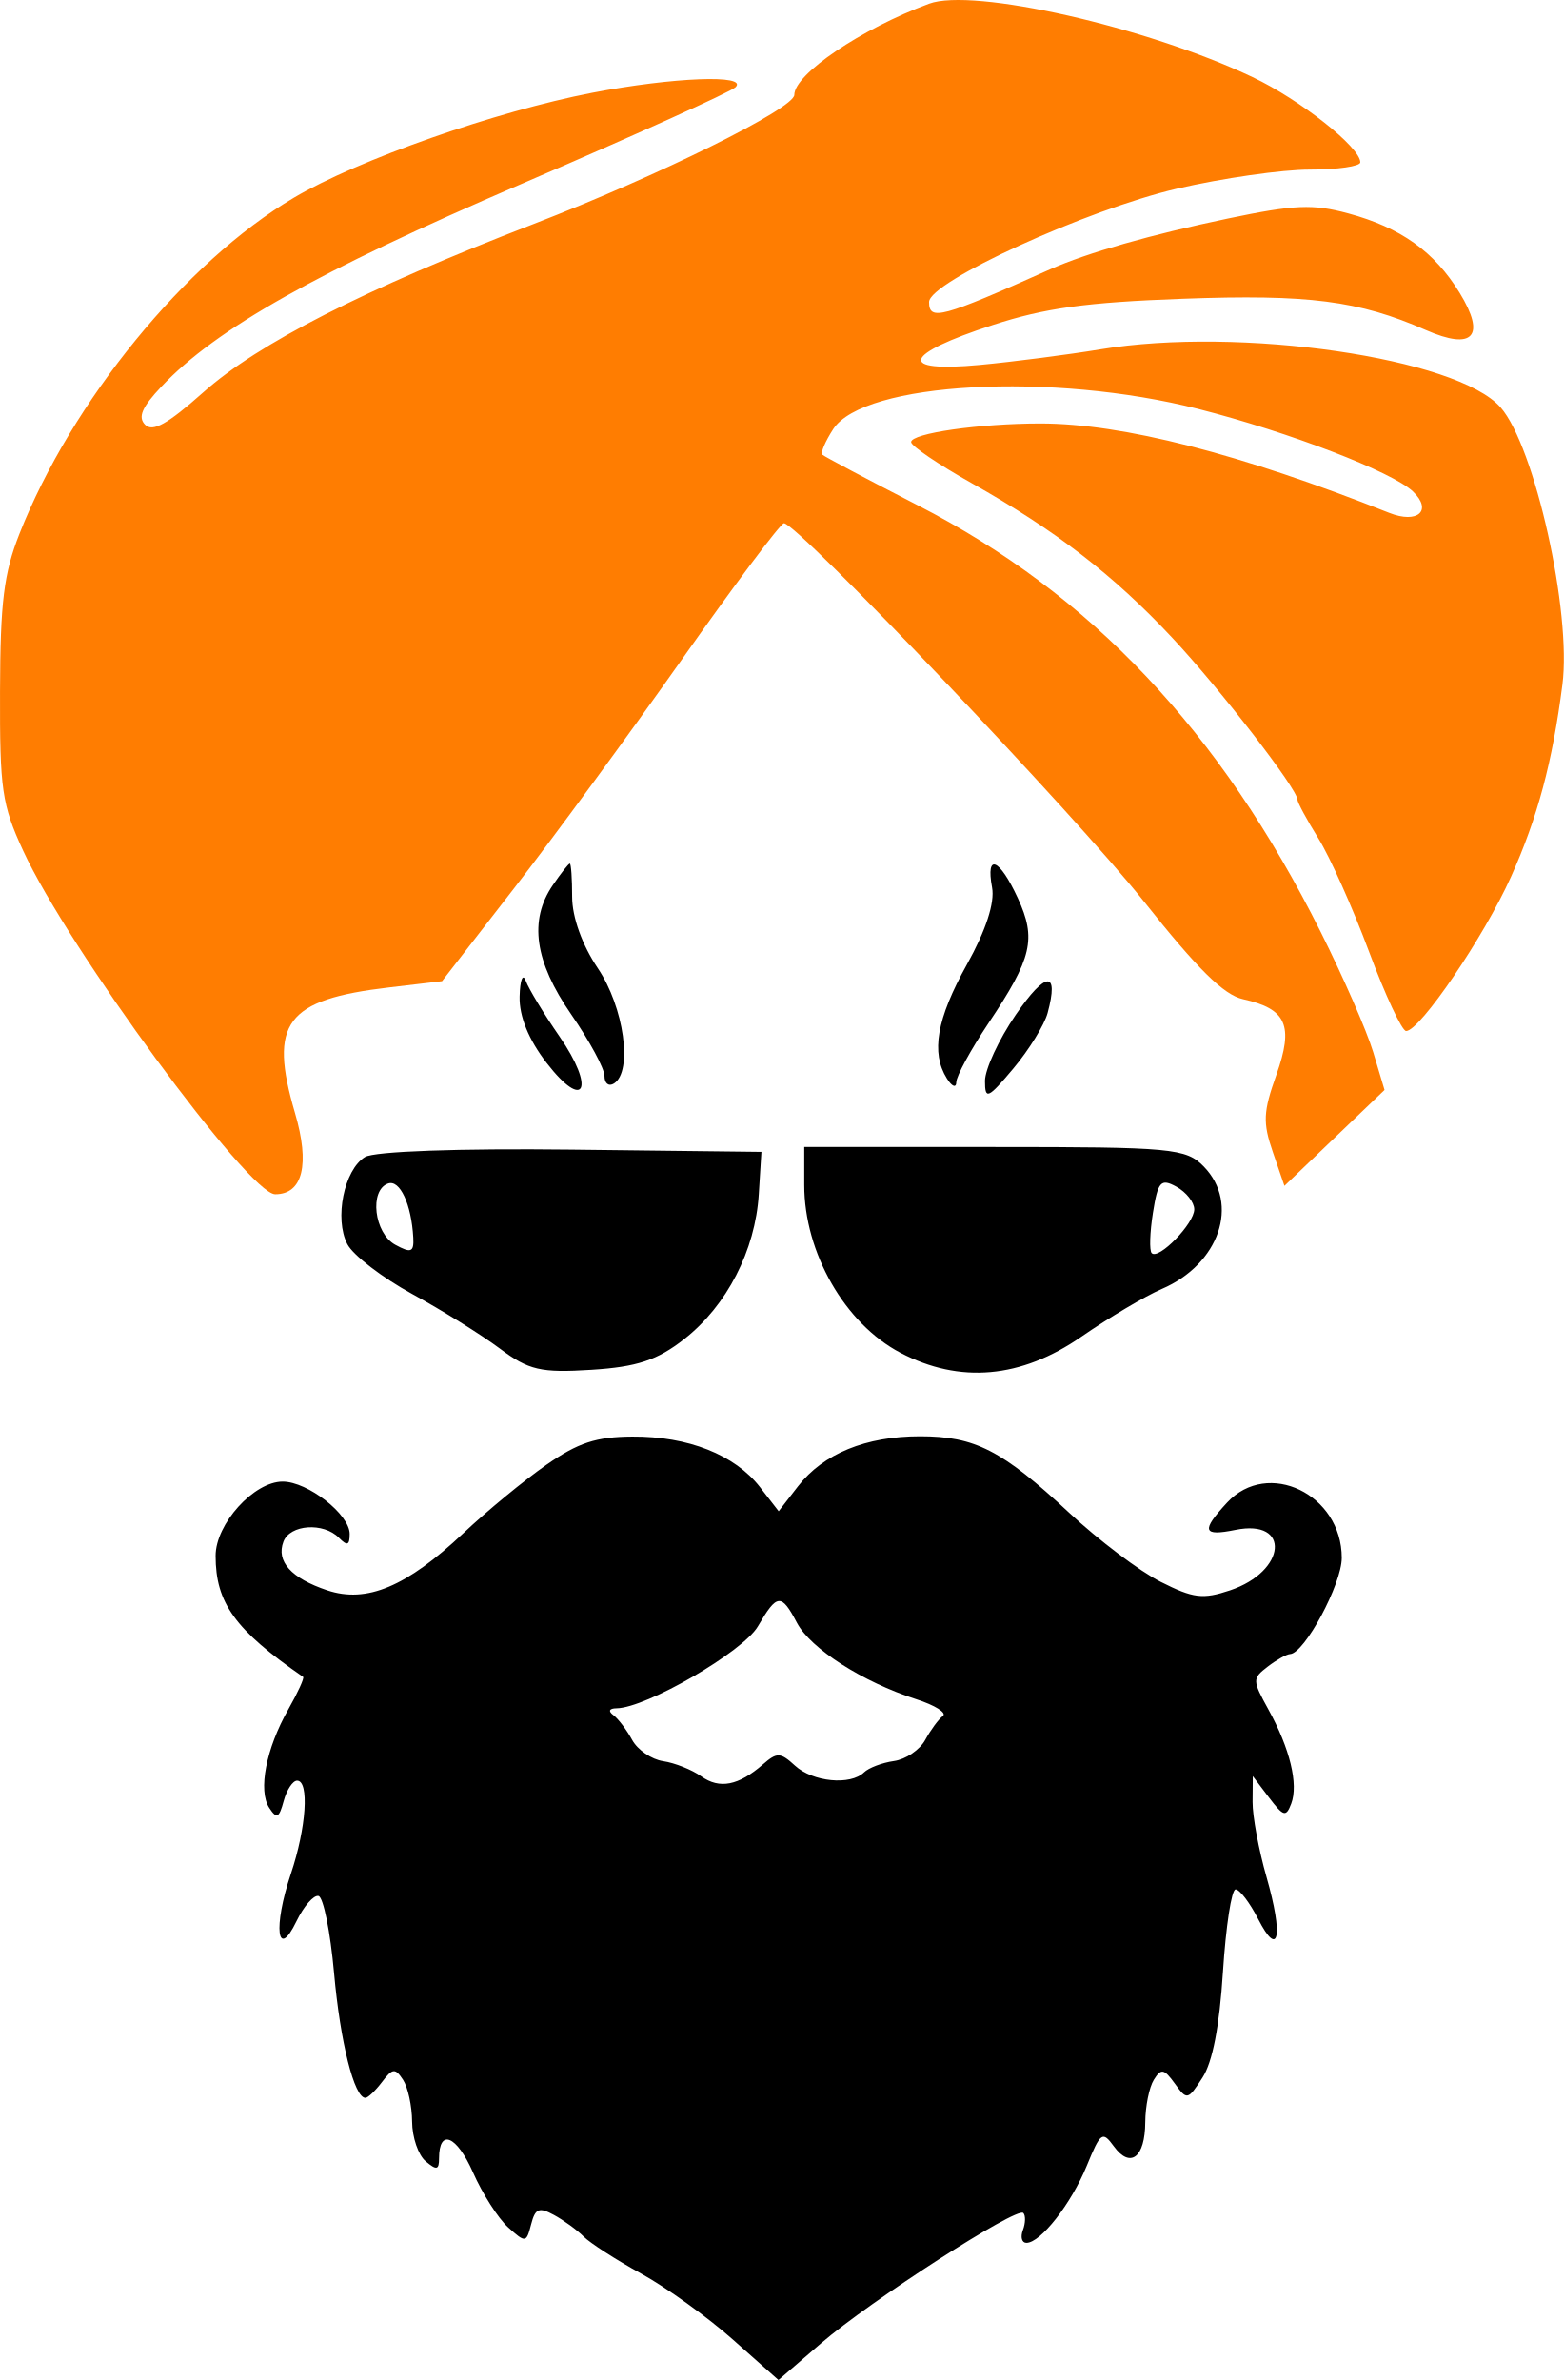
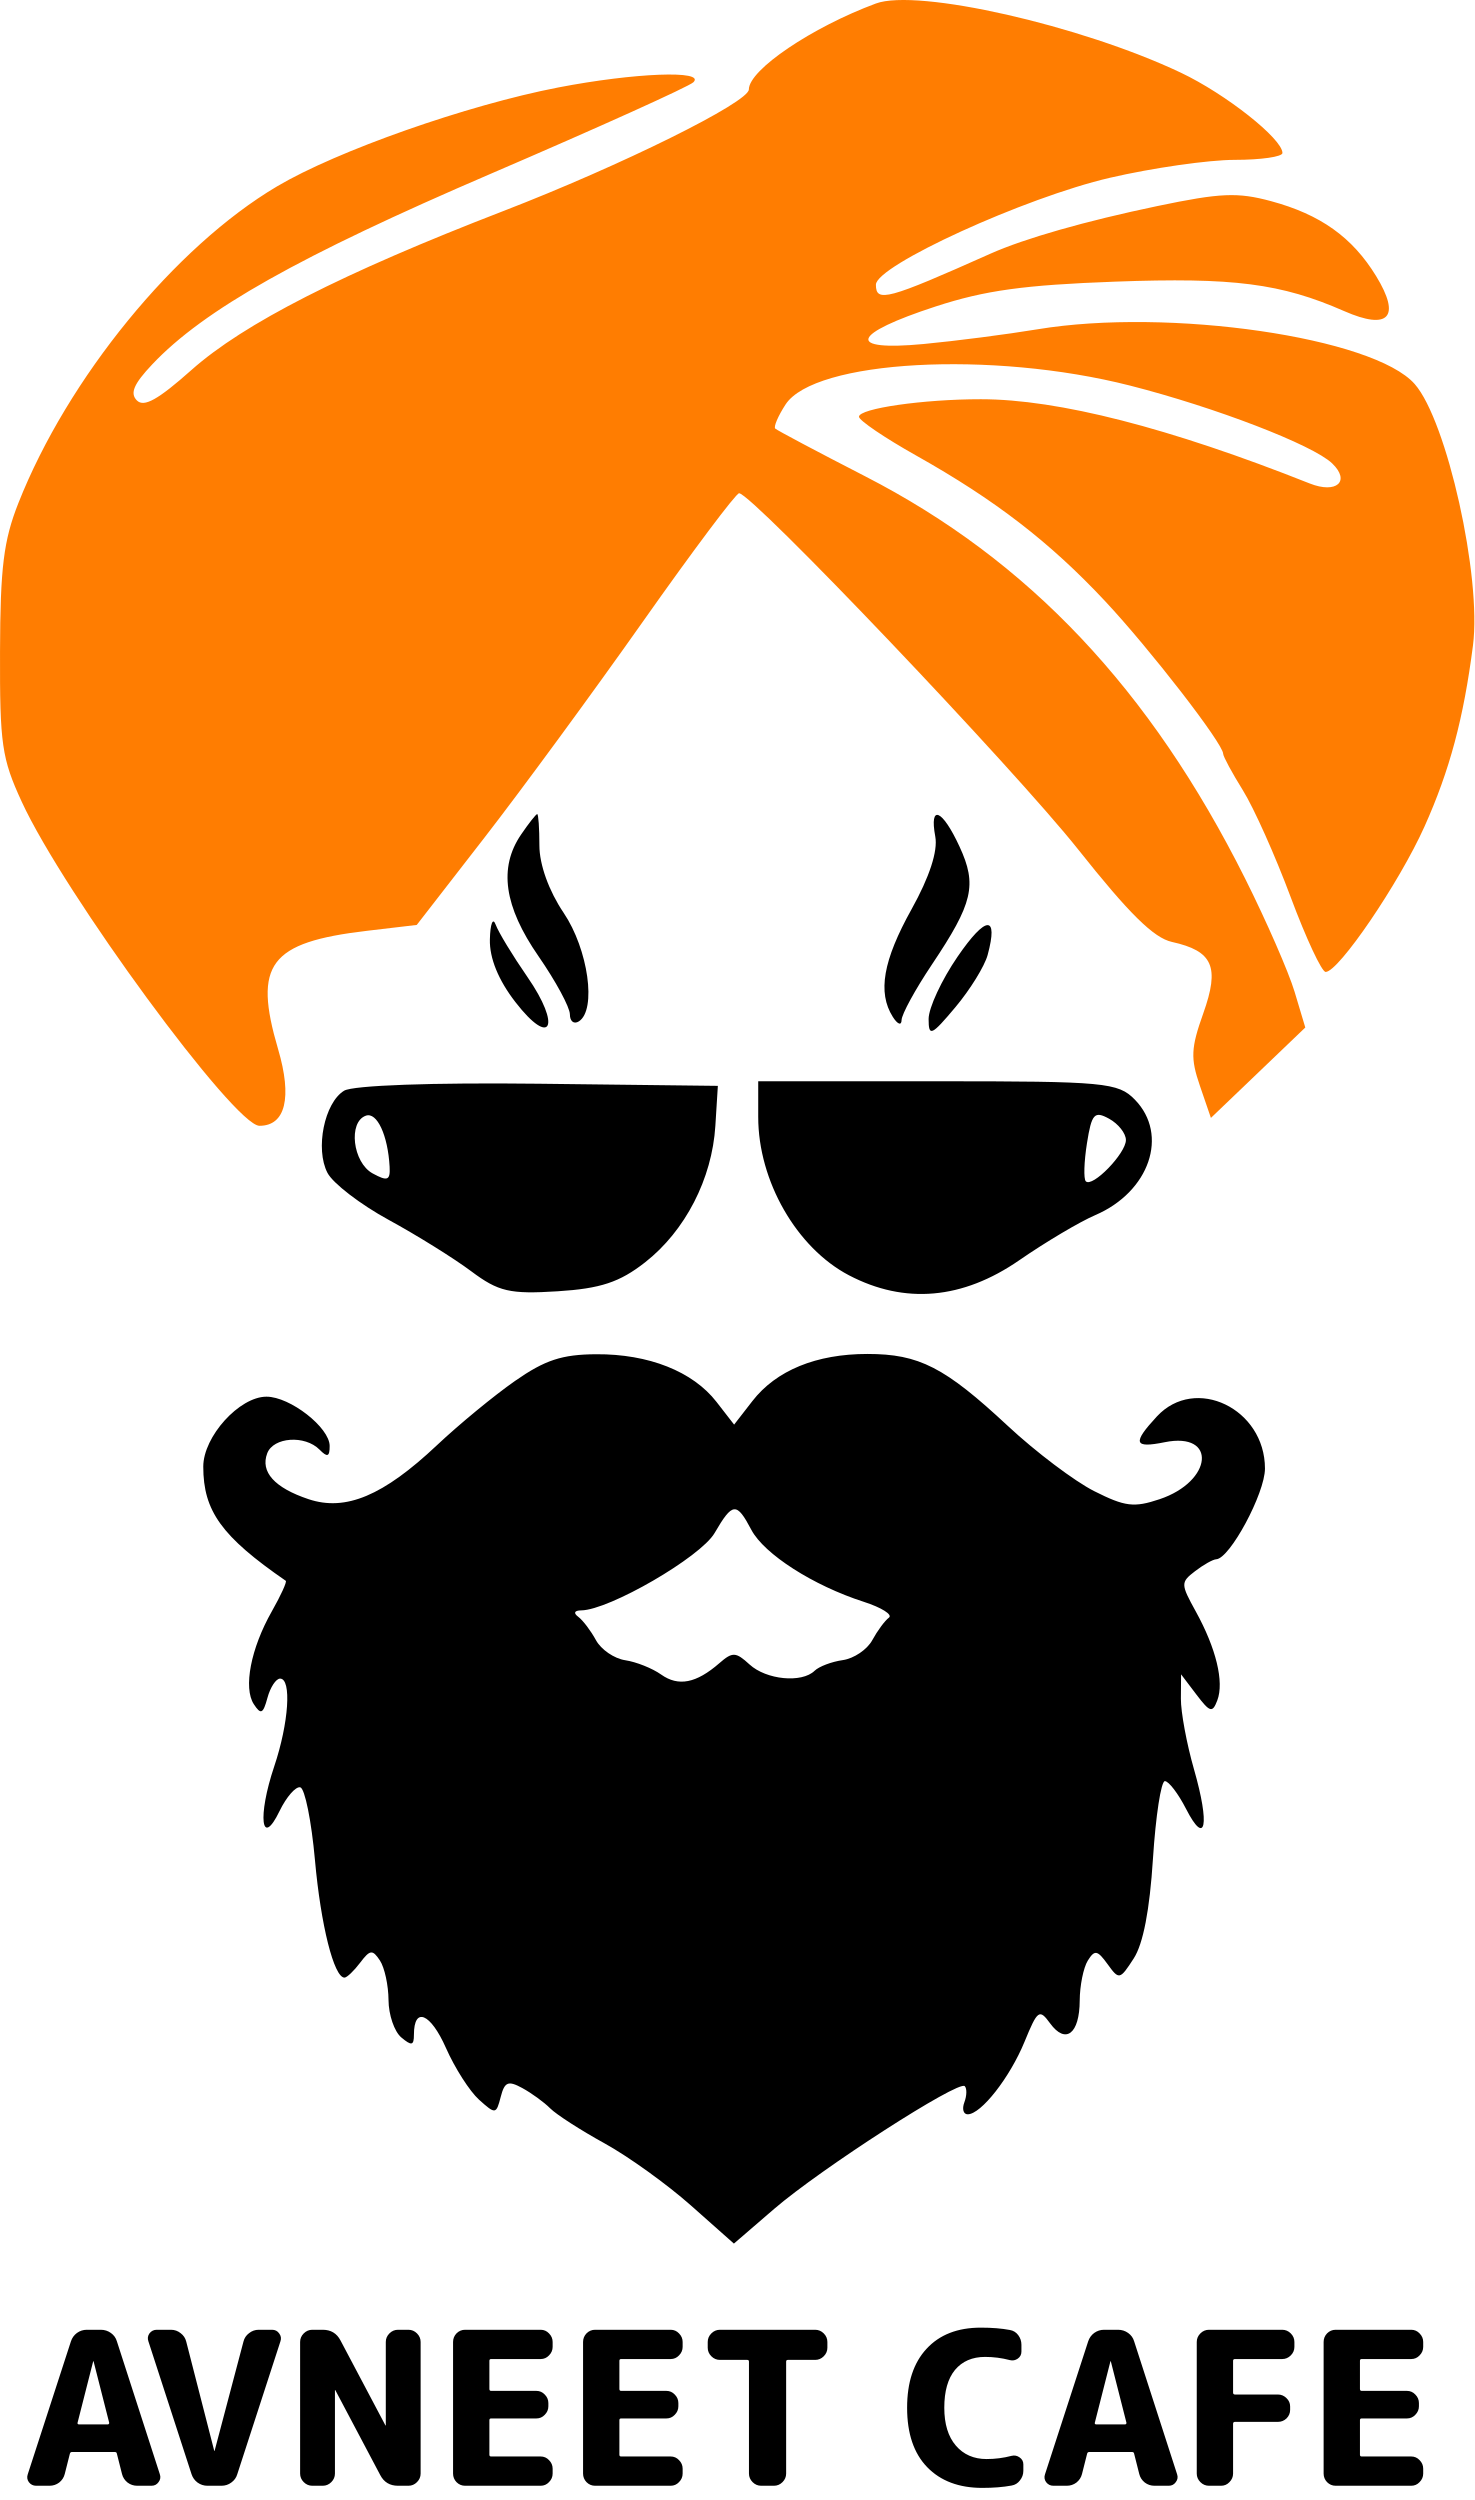
- <svg xmlns="http://www.w3.org/2000/svg" width="207" height="315" viewBox="0 0 207 315" fill="none">
+ <svg xmlns="http://www.w3.org/2000/svg" width="207" height="351" viewBox="0 0 207 351" fill="none">
  <path fill-rule="evenodd" clip-rule="evenodd" d="M73.158 117.174C69.988 121.824 70.767 127.265 75.605 134.255C78.028 137.758 80.012 141.427 80.012 142.412C80.012 143.396 80.578 143.841 81.271 143.401C83.789 141.802 82.594 133.288 79.13 128.153C77.061 125.087 75.731 121.388 75.731 118.707C75.731 116.281 75.593 114.299 75.424 114.299C75.256 114.299 74.236 115.592 73.158 117.174ZM131.314 117.458C131.692 119.485 130.499 123.138 127.992 127.64C123.981 134.842 123.193 139.34 125.341 142.754C126.012 143.822 126.57 144.032 126.581 143.223C126.591 142.413 128.504 138.908 130.832 135.432C136.62 126.787 137.212 124.263 134.715 118.859C132.285 113.598 130.455 112.845 131.314 117.458ZM68.779 131.905C68.715 134.518 69.97 137.6 72.355 140.682C77.382 147.182 78.852 144.101 74.038 137.15C71.986 134.185 69.985 130.887 69.592 129.82C69.199 128.753 68.833 129.692 68.779 131.905ZM134.447 134.313C132.208 137.574 130.377 141.514 130.377 143.066C130.377 145.6 130.764 145.429 134.136 141.412C136.202 138.949 138.241 135.65 138.665 134.079C140.2 128.405 138.433 128.503 134.447 134.313ZM48.316 153.134C45.544 154.816 44.228 161.313 45.978 164.673C46.742 166.141 50.606 169.107 54.562 171.265C58.517 173.422 63.737 176.671 66.161 178.486C69.991 181.353 71.578 181.721 78.287 181.297C84.32 180.915 87.002 180.028 90.575 177.227C96.207 172.815 99.972 165.502 100.436 158.078L100.787 152.455L75.605 152.156C60.739 151.981 49.559 152.382 48.316 153.134ZM106.454 156.834C106.454 165.798 111.84 175.195 119.187 179.046C127.033 183.157 135.142 182.441 143.11 176.934C146.789 174.39 151.589 171.541 153.775 170.602C161.389 167.335 164.137 159.326 159.338 154.395C156.987 151.981 155.141 151.809 131.636 151.809H106.454V156.834ZM54.703 163.818C54.807 165.735 54.401 165.892 52.31 164.743C49.52 163.209 48.858 157.528 51.366 156.642C52.929 156.091 54.462 159.389 54.703 163.818ZM158.078 160.061C158.078 161.945 153.36 166.794 152.444 165.853C152.123 165.523 152.197 163.121 152.609 160.513C153.265 156.364 153.653 155.933 155.719 157.069C157.017 157.783 158.078 159.129 158.078 160.061Z" fill="black" />
-   <path fill-rule="evenodd" clip-rule="evenodd" d="M72.311 193.882C69.383 195.922 64.448 199.986 61.343 202.913C53.818 210.004 48.528 212.228 43.32 210.485C38.537 208.885 36.529 206.655 37.518 204.043C38.381 201.761 42.816 201.453 44.865 203.53C45.969 204.65 46.285 204.536 46.285 203.018C46.285 200.429 40.73 196.094 37.414 196.094C33.604 196.094 28.539 201.698 28.539 205.913C28.539 212.155 31.126 215.735 40.122 221.942C40.31 222.073 39.431 224.002 38.167 226.229C35.214 231.429 34.137 236.986 35.64 239.274C36.626 240.778 36.94 240.631 37.55 238.375C37.951 236.891 38.75 235.676 39.325 235.676C40.967 235.676 40.549 241.91 38.499 248.01C36.132 255.054 36.677 259.59 39.251 254.268C40.21 252.289 41.518 250.79 42.159 250.939C42.802 251.087 43.728 255.675 44.217 261.135C45.039 270.295 46.888 277.657 48.368 277.657C48.705 277.657 49.695 276.712 50.568 275.558C51.955 273.723 52.304 273.686 53.343 275.258C53.995 276.248 54.537 278.745 54.548 280.809C54.557 282.872 55.364 285.232 56.34 286.053C57.789 287.272 58.115 287.202 58.115 285.671C58.115 281.671 60.449 282.634 62.608 287.524C63.851 290.344 65.944 293.616 67.257 294.797C69.563 296.871 69.667 296.858 70.299 294.408C70.845 292.289 71.342 292.082 73.314 293.153C74.613 293.857 76.383 295.144 77.247 296.012C78.11 296.881 81.541 299.089 84.869 300.921C88.197 302.751 93.646 306.668 96.98 309.625L103.04 315L108.674 310.143C115.208 304.513 134.592 292.025 135.449 292.895C135.77 293.219 135.745 294.242 135.395 295.167C135.045 296.092 135.255 296.849 135.862 296.849C137.741 296.849 141.788 291.681 143.848 286.653C145.674 282.195 145.928 282.012 147.432 284.074C149.613 287.064 151.571 285.564 151.592 280.885C151.603 278.78 152.114 276.25 152.729 275.264C153.692 273.72 154.077 273.791 155.507 275.772C157.113 278 157.229 277.975 159.173 274.968C160.504 272.91 161.413 268.193 161.875 260.967C162.258 254.973 163.012 250.07 163.549 250.07C164.087 250.07 165.425 251.823 166.523 253.968C169.273 259.341 169.889 256.268 167.636 248.409C166.61 244.831 165.782 240.367 165.797 238.49L165.823 235.076L167.98 237.921C169.885 240.432 170.229 240.525 170.911 238.725C171.888 236.145 170.744 231.424 167.889 226.251C165.756 222.384 165.753 222.158 167.789 220.592C168.956 219.694 170.291 218.942 170.756 218.922C172.67 218.836 177.601 209.661 177.601 206.186C177.601 197.768 167.818 193.052 162.427 198.869C158.957 202.615 159.185 203.366 163.524 202.487C170.905 200.99 170.276 207.99 162.805 210.49C159.208 211.694 157.954 211.539 153.628 209.357C150.871 207.967 145.422 203.854 141.518 200.217C132.628 191.936 129.04 190.096 121.778 190.096C114.607 190.096 108.976 192.403 105.635 196.71L103.07 200.016L100.595 196.825C97.275 192.547 91.067 190.088 83.701 190.135C78.894 190.165 76.53 190.942 72.311 193.882ZM105.488 214.785C107.291 218.2 114.173 222.61 121.253 224.888C123.771 225.698 125.368 226.703 124.802 227.12C124.236 227.538 123.186 228.959 122.469 230.278C121.752 231.598 119.889 232.858 118.329 233.079C116.768 233.3 114.987 233.974 114.368 234.578C112.571 236.333 107.586 235.849 105.234 233.691C103.302 231.919 102.848 231.899 101 233.509C97.75 236.339 95.247 236.827 92.821 235.104C91.589 234.229 89.32 233.325 87.778 233.096C86.237 232.866 84.388 231.598 83.671 230.278C82.954 228.959 81.835 227.482 81.184 226.998C80.469 226.465 80.636 226.11 81.606 226.098C85.535 226.054 98.359 218.617 100.324 215.244C102.857 210.896 103.409 210.847 105.488 214.785Z" fill="black" />
-   <path fill-rule="evenodd" clip-rule="evenodd" d="M122.977 0.491C113.985 3.825 105.14 9.808 105.14 12.555C105.14 14.361 87.215 23.239 70.655 29.636C48.064 38.364 34.219 45.42 26.878 51.951C22.185 56.125 20.211 57.225 19.215 56.219C18.22 55.214 18.776 53.91 21.374 51.158C28.597 43.505 41.983 35.968 68.904 24.396C83.928 17.938 96.731 12.157 97.351 11.549C99.109 9.829 89.087 10.214 78.385 12.279C65.608 14.745 47.341 21.169 38.9 26.167C24.564 34.654 9.499 53.103 2.574 70.651C0.505 75.897 0.04 79.654 0.003 91.455C-0.037 104.505 0.249 106.488 3.057 112.579C8.99 125.453 32.911 158.058 36.426 158.062C40.084 158.066 41.047 154.109 39.046 147.307C35.53 135.357 37.822 132.304 51.522 130.686L58.511 129.86L68.007 117.617C73.231 110.883 83.233 97.247 90.234 87.313C97.236 77.379 103.327 69.251 103.769 69.251C105.569 69.251 142.365 107.907 151.378 119.267C158.515 128.261 161.979 131.681 164.533 132.246C170.303 133.525 171.272 135.731 168.939 142.278C167.203 147.152 167.136 148.572 168.467 152.448L170.012 156.954L176.638 150.609L183.263 144.262L181.757 139.237C180.928 136.473 177.807 129.331 174.822 123.366C161.505 96.757 144.409 78.656 121.461 66.868C114.773 63.432 109.096 60.419 108.844 60.173C108.592 59.926 109.241 58.407 110.287 56.796C114.337 50.556 139.249 49.186 158.651 54.135C170.636 57.192 184.33 62.462 187.033 65.058C189.656 67.576 187.644 69.374 183.878 67.877C164.173 60.051 148.569 56.053 137.71 56.051C129.635 56.05 120.599 57.347 120.599 58.51C120.599 59.024 124.21 61.473 128.625 63.954C139.704 70.18 147.387 76.102 155.15 84.395C161.473 91.152 171.731 104.413 171.731 105.829C171.731 106.201 172.985 108.519 174.515 110.981C176.047 113.443 179.061 120.184 181.213 125.959C183.366 131.736 185.574 136.461 186.12 136.461C187.945 136.461 196.452 123.95 199.994 116.058C203.535 108.169 205.482 100.895 206.806 90.617C208.041 81.029 203.153 59.093 198.629 53.926C192.882 47.36 164.101 43.178 145.68 46.231C141.368 46.945 134.168 47.876 129.679 48.299C118.683 49.336 119.473 46.901 131.392 43.019C138.305 40.769 143.756 40.015 156.531 39.544C173.186 38.929 179.845 39.784 188.716 43.676C194.987 46.427 196.729 44.516 193.202 38.756C189.863 33.303 185.388 30.114 178.449 28.24C173.758 26.974 171.372 27.076 162.521 28.924C152.378 31.043 143.849 33.478 139.03 35.63C124.603 42.074 122.977 42.513 122.977 39.973C122.977 37.288 143.895 27.729 155.825 24.962C161.793 23.578 169.685 22.445 173.365 22.445C177.044 22.445 180.055 22.01 180.055 21.48C180.055 19.486 172.09 13.191 165.786 10.203C151.767 3.555 128.776 -1.659 122.977 0.491Z" fill="#FF7D01" />
+   <path fill-rule="evenodd" clip-rule="evenodd" d="M72.311 193.882C69.383 195.922 64.448 199.986 61.343 202.913C53.818 210.004 48.528 212.228 43.32 210.485C38.537 208.885 36.529 206.655 37.518 204.043C38.381 201.761 42.816 201.453 44.865 203.53C45.969 204.65 46.285 204.536 46.285 203.018C46.285 200.429 40.73 196.094 37.414 196.094C33.604 196.094 28.539 201.698 28.539 205.913C28.539 212.155 31.126 215.735 40.122 221.942C40.31 222.073 39.431 224.002 38.167 226.229C35.214 231.429 34.137 236.986 35.64 239.274C36.626 240.778 36.94 240.631 37.55 238.375C37.951 236.891 38.75 235.676 39.325 235.676C40.967 235.676 40.549 241.91 38.499 248.01C36.132 255.054 36.677 259.59 39.251 254.268C40.21 252.289 41.518 250.79 42.159 250.939C42.802 251.087 43.728 255.675 44.217 261.135C45.039 270.295 46.888 277.657 48.368 277.657C48.705 277.657 49.695 276.712 50.568 275.558C51.955 273.723 52.304 273.686 53.343 275.258C53.995 276.248 54.537 278.745 54.548 280.809C54.557 282.872 55.364 285.232 56.34 286.053C57.789 287.272 58.115 287.202 58.115 285.671C58.115 281.671 60.449 282.634 62.608 287.524C63.851 290.344 65.944 293.616 67.257 294.797C69.563 296.871 69.667 296.858 70.299 294.408C70.845 292.289 71.342 292.082 73.314 293.153C74.613 293.857 76.383 295.144 77.247 296.012C78.11 296.881 81.541 299.089 84.869 300.921C88.197 302.751 93.646 306.668 96.98 309.625L103.04 315L108.674 310.143C115.208 304.513 134.592 292.025 135.449 292.895C135.77 293.219 135.745 294.242 135.395 295.167C135.045 296.092 135.255 296.849 135.862 296.849C137.741 296.849 141.788 291.681 143.848 286.653C145.674 282.195 145.928 282.012 147.432 284.074C149.613 287.064 151.571 285.564 151.592 280.885C151.603 278.78 152.114 276.25 152.729 275.264C153.692 273.72 154.077 273.791 155.507 275.772C157.113 278 157.229 277.975 159.173 274.968C160.504 272.91 161.413 268.193 161.875 260.967C162.258 254.973 163.012 250.07 163.549 250.07C164.087 250.07 165.425 251.823 166.523 253.968C169.273 259.341 169.889 256.268 167.636 248.409C166.61 244.831 165.782 240.367 165.797 238.49L165.823 235.076L167.98 237.921C169.885 240.432 170.229 240.525 170.911 238.725C171.888 236.145 170.744 231.424 167.889 226.251C165.756 222.384 165.753 222.158 167.789 220.592C168.956 219.694 170.291 218.942 170.756 218.922C172.67 218.836 177.601 209.661 177.601 206.186C177.601 197.768 167.818 193.052 162.427 198.869C158.957 202.615 159.185 203.366 163.524 202.487C170.905 200.99 170.275 207.99 162.805 210.49C159.208 211.694 157.954 211.539 153.628 209.357C150.871 207.967 145.422 203.854 141.518 200.217C132.628 191.936 129.04 190.096 121.778 190.096C114.607 190.096 108.976 192.403 105.635 196.71L103.07 200.016L100.595 196.825C97.275 192.547 91.067 190.088 83.701 190.135C78.894 190.165 76.53 190.942 72.311 193.882ZM105.488 214.785C107.291 218.2 114.173 222.61 121.253 224.888C123.771 225.698 125.368 226.703 124.802 227.12C124.236 227.538 123.186 228.959 122.469 230.278C121.752 231.598 119.889 232.858 118.329 233.079C116.768 233.3 114.987 233.974 114.368 234.578C112.571 236.333 107.586 235.849 105.234 233.691C103.302 231.919 102.848 231.899 101 233.509C97.75 236.339 95.247 236.827 92.821 235.104C91.589 234.229 89.32 233.325 87.778 233.096C86.237 232.866 84.388 231.598 83.671 230.278C82.954 228.959 81.835 227.482 81.184 226.998C80.469 226.465 80.636 226.11 81.606 226.098C85.535 226.054 98.359 218.617 100.324 215.244C102.857 210.896 103.409 210.847 105.488 214.785Z" fill="black" />
+   <path fill-rule="evenodd" clip-rule="evenodd" d="M122.977 0.491C113.985 3.825 105.14 9.808 105.14 12.555C105.14 14.361 87.215 23.239 70.655 29.636C48.064 38.364 34.219 45.42 26.878 51.951C22.185 56.125 20.211 57.225 19.215 56.219C18.22 55.214 18.776 53.91 21.374 51.158C28.597 43.505 41.983 35.968 68.904 24.396C83.928 17.938 96.731 12.157 97.351 11.549C99.109 9.829 89.087 10.214 78.385 12.279C65.608 14.745 47.341 21.169 38.9 26.166C24.564 34.654 9.499 53.103 2.574 70.651C0.505 75.897 0.04 79.654 0.003 91.455C-0.037 104.505 0.249 106.488 3.057 112.579C8.99 125.453 32.911 158.058 36.426 158.062C40.084 158.066 41.047 154.109 39.046 147.307C35.53 135.357 37.822 132.304 51.522 130.686L58.511 129.86L68.007 117.617C73.231 110.883 83.233 97.247 90.234 87.313C97.236 77.379 103.327 69.251 103.769 69.251C105.569 69.251 142.365 107.907 151.378 119.267C158.515 128.261 161.979 131.681 164.533 132.246C170.303 133.525 171.272 135.731 168.939 142.278C167.203 147.152 167.136 148.572 168.467 152.448L170.012 156.954L176.638 150.609L183.263 144.262L181.757 139.237C180.928 136.473 177.807 129.331 174.822 123.366C161.505 96.757 144.409 78.656 121.461 66.868C114.773 63.432 109.096 60.419 108.844 60.173C108.592 59.926 109.241 58.407 110.287 56.796C114.337 50.556 139.249 49.186 158.651 54.135C170.636 57.192 184.33 62.462 187.033 65.058C189.656 67.576 187.644 69.374 183.878 67.877C164.173 60.051 148.569 56.053 137.71 56.051C129.635 56.05 120.599 57.347 120.599 58.51C120.599 59.024 124.21 61.473 128.625 63.954C139.704 70.18 147.387 76.102 155.15 84.395C161.473 91.152 171.731 104.413 171.731 105.829C171.731 106.201 172.985 108.519 174.515 110.981C176.047 113.443 179.061 120.184 181.213 125.959C183.366 131.736 185.574 136.461 186.12 136.461C187.945 136.461 196.452 123.95 199.994 116.058C203.535 108.169 205.482 100.895 206.806 90.617C208.041 81.029 203.153 59.093 198.629 53.926C192.882 47.36 164.101 43.178 145.68 46.231C141.368 46.945 134.168 47.876 129.679 48.299C118.683 49.336 119.473 46.901 131.392 43.019C138.305 40.769 143.756 40.015 156.531 39.544C173.186 38.929 179.845 39.784 188.716 43.676C194.987 46.427 196.729 44.516 193.202 38.756C189.863 33.303 185.388 30.114 178.449 28.24C173.758 26.974 171.372 27.076 162.521 28.924C152.378 31.043 143.849 33.478 139.03 35.63C124.603 42.074 122.977 42.513 122.977 39.973C122.977 37.288 143.895 27.729 155.825 24.962C161.793 23.578 169.685 22.445 173.365 22.445C177.044 22.445 180.055 22.01 180.055 21.48C180.055 19.486 172.09 13.191 165.786 10.203C151.767 3.555 128.776 -1.659 122.977 0.491Z" fill="#FF7D01" />
+   <path d="M13.08 331.54L10.89 340.15C10.87 340.21 10.88 340.27 10.92 340.33C10.98 340.37 11.04 340.39 11.1 340.39H15.12C15.18 340.39 15.23 340.37 15.27 340.33C15.33 340.27 15.35 340.21 15.33 340.15L13.14 331.54C13.14 331.52 13.13 331.51 13.11 331.51C13.09 331.51 13.08 331.52 13.08 331.54ZM5.07 349C4.65 349 4.31 348.83 4.05 348.49C3.81 348.15 3.76 347.78 3.9 347.38L9.96 328.72C10.12 328.24 10.4 327.85 10.8 327.55C11.22 327.25 11.68 327.1 12.18 327.1H14.16C14.68 327.1 15.15 327.25 15.57 327.55C15.99 327.85 16.27 328.24 16.41 328.72L22.44 347.38C22.58 347.78 22.52 348.15 22.26 348.49C22.02 348.83 21.69 349 21.27 349H19.26C18.76 349 18.31 348.85 17.91 348.55C17.51 348.23 17.25 347.83 17.13 347.35L16.41 344.5C16.39 344.34 16.29 344.26 16.11 344.26H10.11C9.95 344.26 9.85 344.34 9.81 344.5L9.09 347.35C8.97 347.83 8.71 348.23 8.31 348.55C7.91 348.85 7.46 349 6.96 349H5.07ZM26.894 347.38L20.834 328.72C20.694 328.32 20.744 327.95 20.984 327.61C21.244 327.27 21.584 327.1 22.004 327.1H24.014C24.514 327.1 24.964 327.26 25.364 327.58C25.764 327.88 26.024 328.27 26.144 328.75L30.074 344.08C30.074 344.1 30.084 344.11 30.104 344.11C30.124 344.11 30.134 344.1 30.134 344.08L34.184 328.75C34.304 328.27 34.564 327.88 34.964 327.58C35.364 327.26 35.814 327.1 36.314 327.1H38.204C38.624 327.1 38.954 327.27 39.194 327.61C39.454 327.95 39.514 328.32 39.374 328.72L33.314 347.38C33.174 347.86 32.894 348.25 32.474 348.55C32.074 348.85 31.614 349 31.094 349H29.114C28.614 349 28.154 348.85 27.734 348.55C27.334 348.25 27.054 347.86 26.894 347.38ZM43.846 349C43.386 349 42.986 348.83 42.645 348.49C42.306 348.15 42.136 347.75 42.136 347.29V328.81C42.136 328.35 42.306 327.95 42.645 327.61C42.986 327.27 43.386 327.1 43.846 327.1H45.316C46.456 327.1 47.285 327.6 47.806 328.6L54.105 340.51C54.105 340.53 54.115 340.54 54.136 340.54C54.156 340.54 54.166 340.53 54.166 340.51V328.81C54.166 328.35 54.336 327.95 54.675 327.61C55.016 327.27 55.416 327.1 55.876 327.1H57.346C57.806 327.1 58.206 327.27 58.545 327.61C58.886 327.95 59.056 328.35 59.056 328.81V347.29C59.056 347.75 58.886 348.15 58.545 348.49C58.206 348.83 57.806 349 57.346 349H55.876C54.736 349 53.906 348.5 53.386 347.5L47.086 335.59C47.086 335.57 47.075 335.56 47.056 335.56C47.035 335.56 47.026 335.57 47.026 335.59V347.29C47.026 347.75 46.855 348.15 46.516 348.49C46.175 348.83 45.776 349 45.316 349H43.846ZM65.29 349C64.83 349 64.43 348.83 64.09 348.49C63.77 348.15 63.61 347.75 63.61 347.29V328.81C63.61 328.35 63.77 327.95 64.09 327.61C64.43 327.27 64.83 327.1 65.29 327.1H75.91C76.37 327.1 76.76 327.27 77.08 327.61C77.42 327.95 77.59 328.35 77.59 328.81V329.5C77.59 329.96 77.42 330.36 77.08 330.7C76.76 331.04 76.37 331.21 75.91 331.21H68.95C68.79 331.21 68.71 331.29 68.71 331.45V335.41C68.71 335.59 68.79 335.68 68.95 335.68H75.31C75.77 335.68 76.16 335.85 76.48 336.19C76.82 336.53 76.99 336.93 76.99 337.39V337.84C76.99 338.3 76.82 338.7 76.48 339.04C76.16 339.38 75.77 339.55 75.31 339.55H68.95C68.79 339.55 68.71 339.63 68.71 339.79V344.65C68.71 344.81 68.79 344.89 68.95 344.89H75.91C76.37 344.89 76.76 345.06 77.08 345.4C77.42 345.74 77.59 346.14 77.59 346.6V347.29C77.59 347.75 77.42 348.15 77.08 348.49C76.76 348.83 76.37 349 75.91 349H65.29ZM83.542 349C83.082 349 82.682 348.83 82.342 348.49C82.022 348.15 81.862 347.75 81.862 347.29V328.81C81.862 328.35 82.022 327.95 82.342 327.61C82.682 327.27 83.082 327.1 83.542 327.1H94.162C94.622 327.1 95.012 327.27 95.332 327.61C95.672 327.95 95.842 328.35 95.842 328.81V329.5C95.842 329.96 95.672 330.36 95.332 330.7C95.012 331.04 94.622 331.21 94.162 331.21H87.202C87.042 331.21 86.962 331.29 86.962 331.45V335.41C86.962 335.59 87.042 335.68 87.202 335.68H93.562C94.022 335.68 94.412 335.85 94.732 336.19C95.072 336.53 95.242 336.93 95.242 337.39V337.84C95.242 338.3 95.072 338.7 94.732 339.04C94.412 339.38 94.022 339.55 93.562 339.55H87.202C87.042 339.55 86.962 339.63 86.962 339.79V344.65C86.962 344.81 87.042 344.89 87.202 344.89H94.162C94.622 344.89 95.012 345.06 95.332 345.4C95.672 345.74 95.842 346.14 95.842 346.6V347.29C95.842 347.75 95.672 348.15 95.332 348.49C95.012 348.83 94.622 349 94.162 349H83.542ZM101.074 331.33C100.614 331.33 100.214 331.16 99.874 330.82C99.534 330.48 99.364 330.08 99.364 329.62V328.81C99.364 328.35 99.534 327.95 99.874 327.61C100.214 327.27 100.614 327.1 101.074 327.1H114.454C114.914 327.1 115.314 327.27 115.654 327.61C115.994 327.95 116.164 328.35 116.164 328.81V329.62C116.164 330.08 115.994 330.48 115.654 330.82C115.314 331.16 114.914 331.33 114.454 331.33H110.614C110.454 331.33 110.374 331.41 110.374 331.57V347.29C110.374 347.75 110.204 348.15 109.864 348.49C109.524 348.83 109.124 349 108.664 349H106.864C106.404 349 106.004 348.83 105.664 348.49C105.324 348.15 105.154 347.75 105.154 347.29V331.57C105.154 331.41 105.074 331.33 104.914 331.33H101.074ZM137.918 349.3C134.638 349.3 132.058 348.33 130.178 346.39C128.298 344.45 127.358 341.67 127.358 338.05C127.358 334.49 128.268 331.73 130.088 329.77C131.908 327.79 134.448 326.8 137.708 326.8C139.268 326.8 140.628 326.91 141.788 327.13C142.268 327.21 142.658 327.45 142.958 327.85C143.258 328.25 143.408 328.7 143.408 329.2V330.16C143.408 330.58 143.238 330.91 142.898 331.15C142.558 331.39 142.188 331.46 141.788 331.36C140.648 331.06 139.488 330.91 138.308 330.91C136.508 330.91 135.098 331.52 134.078 332.74C133.078 333.96 132.578 335.73 132.578 338.05C132.578 340.33 133.118 342.1 134.198 343.36C135.278 344.62 136.718 345.25 138.518 345.25C139.718 345.25 140.888 345.1 142.028 344.8C142.428 344.7 142.798 344.77 143.138 345.01C143.498 345.25 143.678 345.58 143.678 346V346.9C143.678 347.4 143.518 347.85 143.198 348.25C142.898 348.65 142.508 348.89 142.028 348.97C140.848 349.19 139.478 349.3 137.918 349.3ZM155.902 331.54L153.712 340.15C153.692 340.21 153.702 340.27 153.742 340.33C153.802 340.37 153.862 340.39 153.922 340.39H157.942C158.002 340.39 158.052 340.37 158.092 340.33C158.152 340.27 158.172 340.21 158.152 340.15L155.962 331.54C155.962 331.52 155.952 331.51 155.932 331.51C155.912 331.51 155.902 331.52 155.902 331.54ZM147.892 349C147.472 349 147.132 348.83 146.872 348.49C146.632 348.15 146.582 347.78 146.722 347.38L152.782 328.72C152.942 328.24 153.222 327.85 153.622 327.55C154.042 327.25 154.502 327.1 155.002 327.1H156.982C157.502 327.1 157.972 327.25 158.392 327.55C158.812 327.85 159.092 328.24 159.232 328.72L165.262 347.38C165.402 347.78 165.342 348.15 165.082 348.49C164.842 348.83 164.512 349 164.092 349H162.082C161.582 349 161.132 348.85 160.732 348.55C160.332 348.23 160.072 347.83 159.952 347.35L159.232 344.5C159.212 344.34 159.112 344.26 158.932 344.26H152.932C152.772 344.26 152.672 344.34 152.632 344.5L151.912 347.35C151.792 347.83 151.532 348.23 151.132 348.55C150.732 348.85 150.282 349 149.782 349H147.892ZM169.734 349C169.274 349 168.874 348.83 168.534 348.49C168.194 348.15 168.024 347.75 168.024 347.29V328.81C168.024 328.35 168.194 327.95 168.534 327.61C168.874 327.27 169.274 327.1 169.734 327.1H180.024C180.484 327.1 180.884 327.27 181.224 327.61C181.564 327.95 181.734 328.35 181.734 328.81V329.5C181.734 329.96 181.564 330.36 181.224 330.7C180.884 331.04 180.484 331.21 180.024 331.21H173.394C173.214 331.21 173.124 331.29 173.124 331.45V335.92C173.124 336.1 173.214 336.19 173.394 336.19H179.424C179.884 336.19 180.284 336.36 180.624 336.7C180.964 337.02 181.134 337.41 181.134 337.87V338.35C181.134 338.81 180.964 339.21 180.624 339.55C180.284 339.87 179.884 340.03 179.424 340.03H173.394C173.214 340.03 173.124 340.12 173.124 340.3V347.29C173.124 347.75 172.954 348.15 172.614 348.49C172.294 348.83 171.904 349 171.444 349H169.734ZM187.517 349C187.057 349 186.657 348.83 186.317 348.49C185.997 348.15 185.837 347.75 185.837 347.29V328.81C185.837 328.35 185.997 327.95 186.317 327.61C186.657 327.27 187.057 327.1 187.517 327.1H198.137C198.597 327.1 198.987 327.27 199.307 327.61C199.647 327.95 199.817 328.35 199.817 328.81V329.5C199.817 329.96 199.647 330.36 199.307 330.7C198.987 331.04 198.597 331.21 198.137 331.21H191.177C191.017 331.21 190.937 331.29 190.937 331.45V335.41C190.937 335.59 191.017 335.68 191.177 335.68H197.537C197.997 335.68 198.387 335.85 198.707 336.19C199.047 336.53 199.217 336.93 199.217 337.39V337.84C199.217 338.3 199.047 338.7 198.707 339.04C198.387 339.38 197.997 339.55 197.537 339.55H191.177C191.017 339.55 190.937 339.63 190.937 339.79V344.65C190.937 344.81 191.017 344.89 191.177 344.89H198.137C198.597 344.89 198.987 345.06 199.307 345.4C199.647 345.74 199.817 346.14 199.817 346.6V347.29C199.817 347.75 199.647 348.15 199.307 348.49C198.987 348.83 198.597 349 198.137 349H187.517Z" fill="black" />
</svg>
